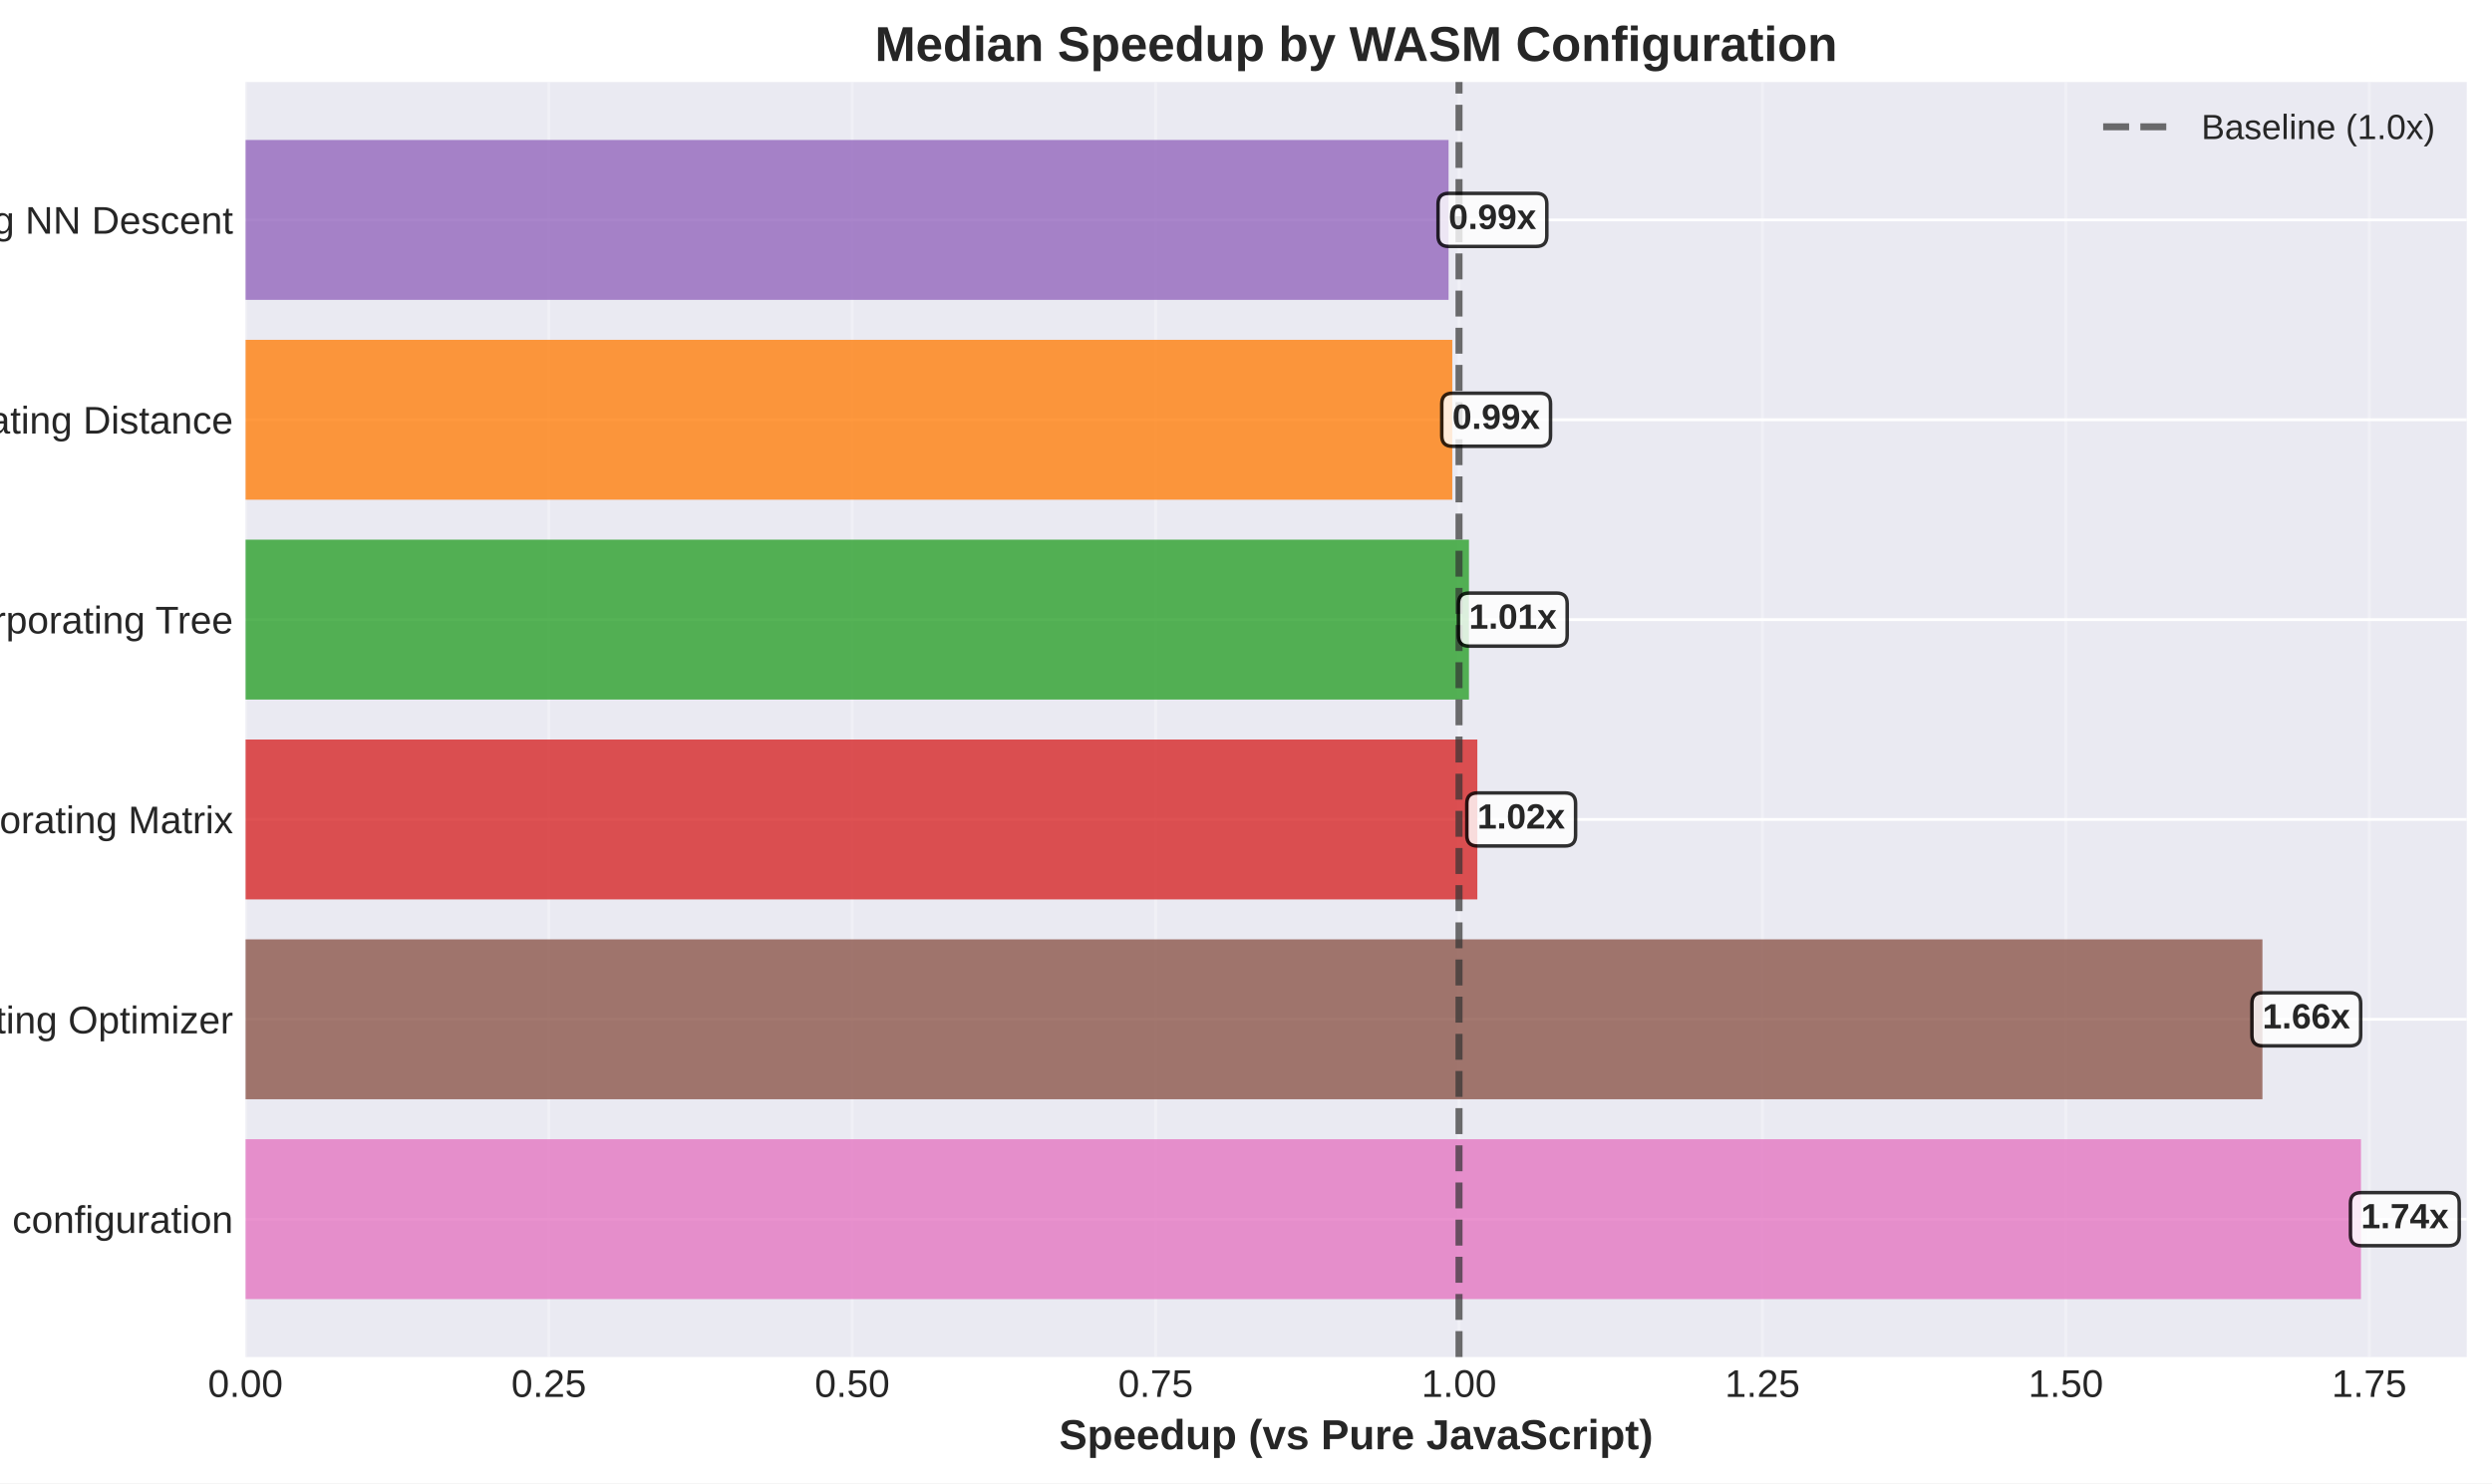
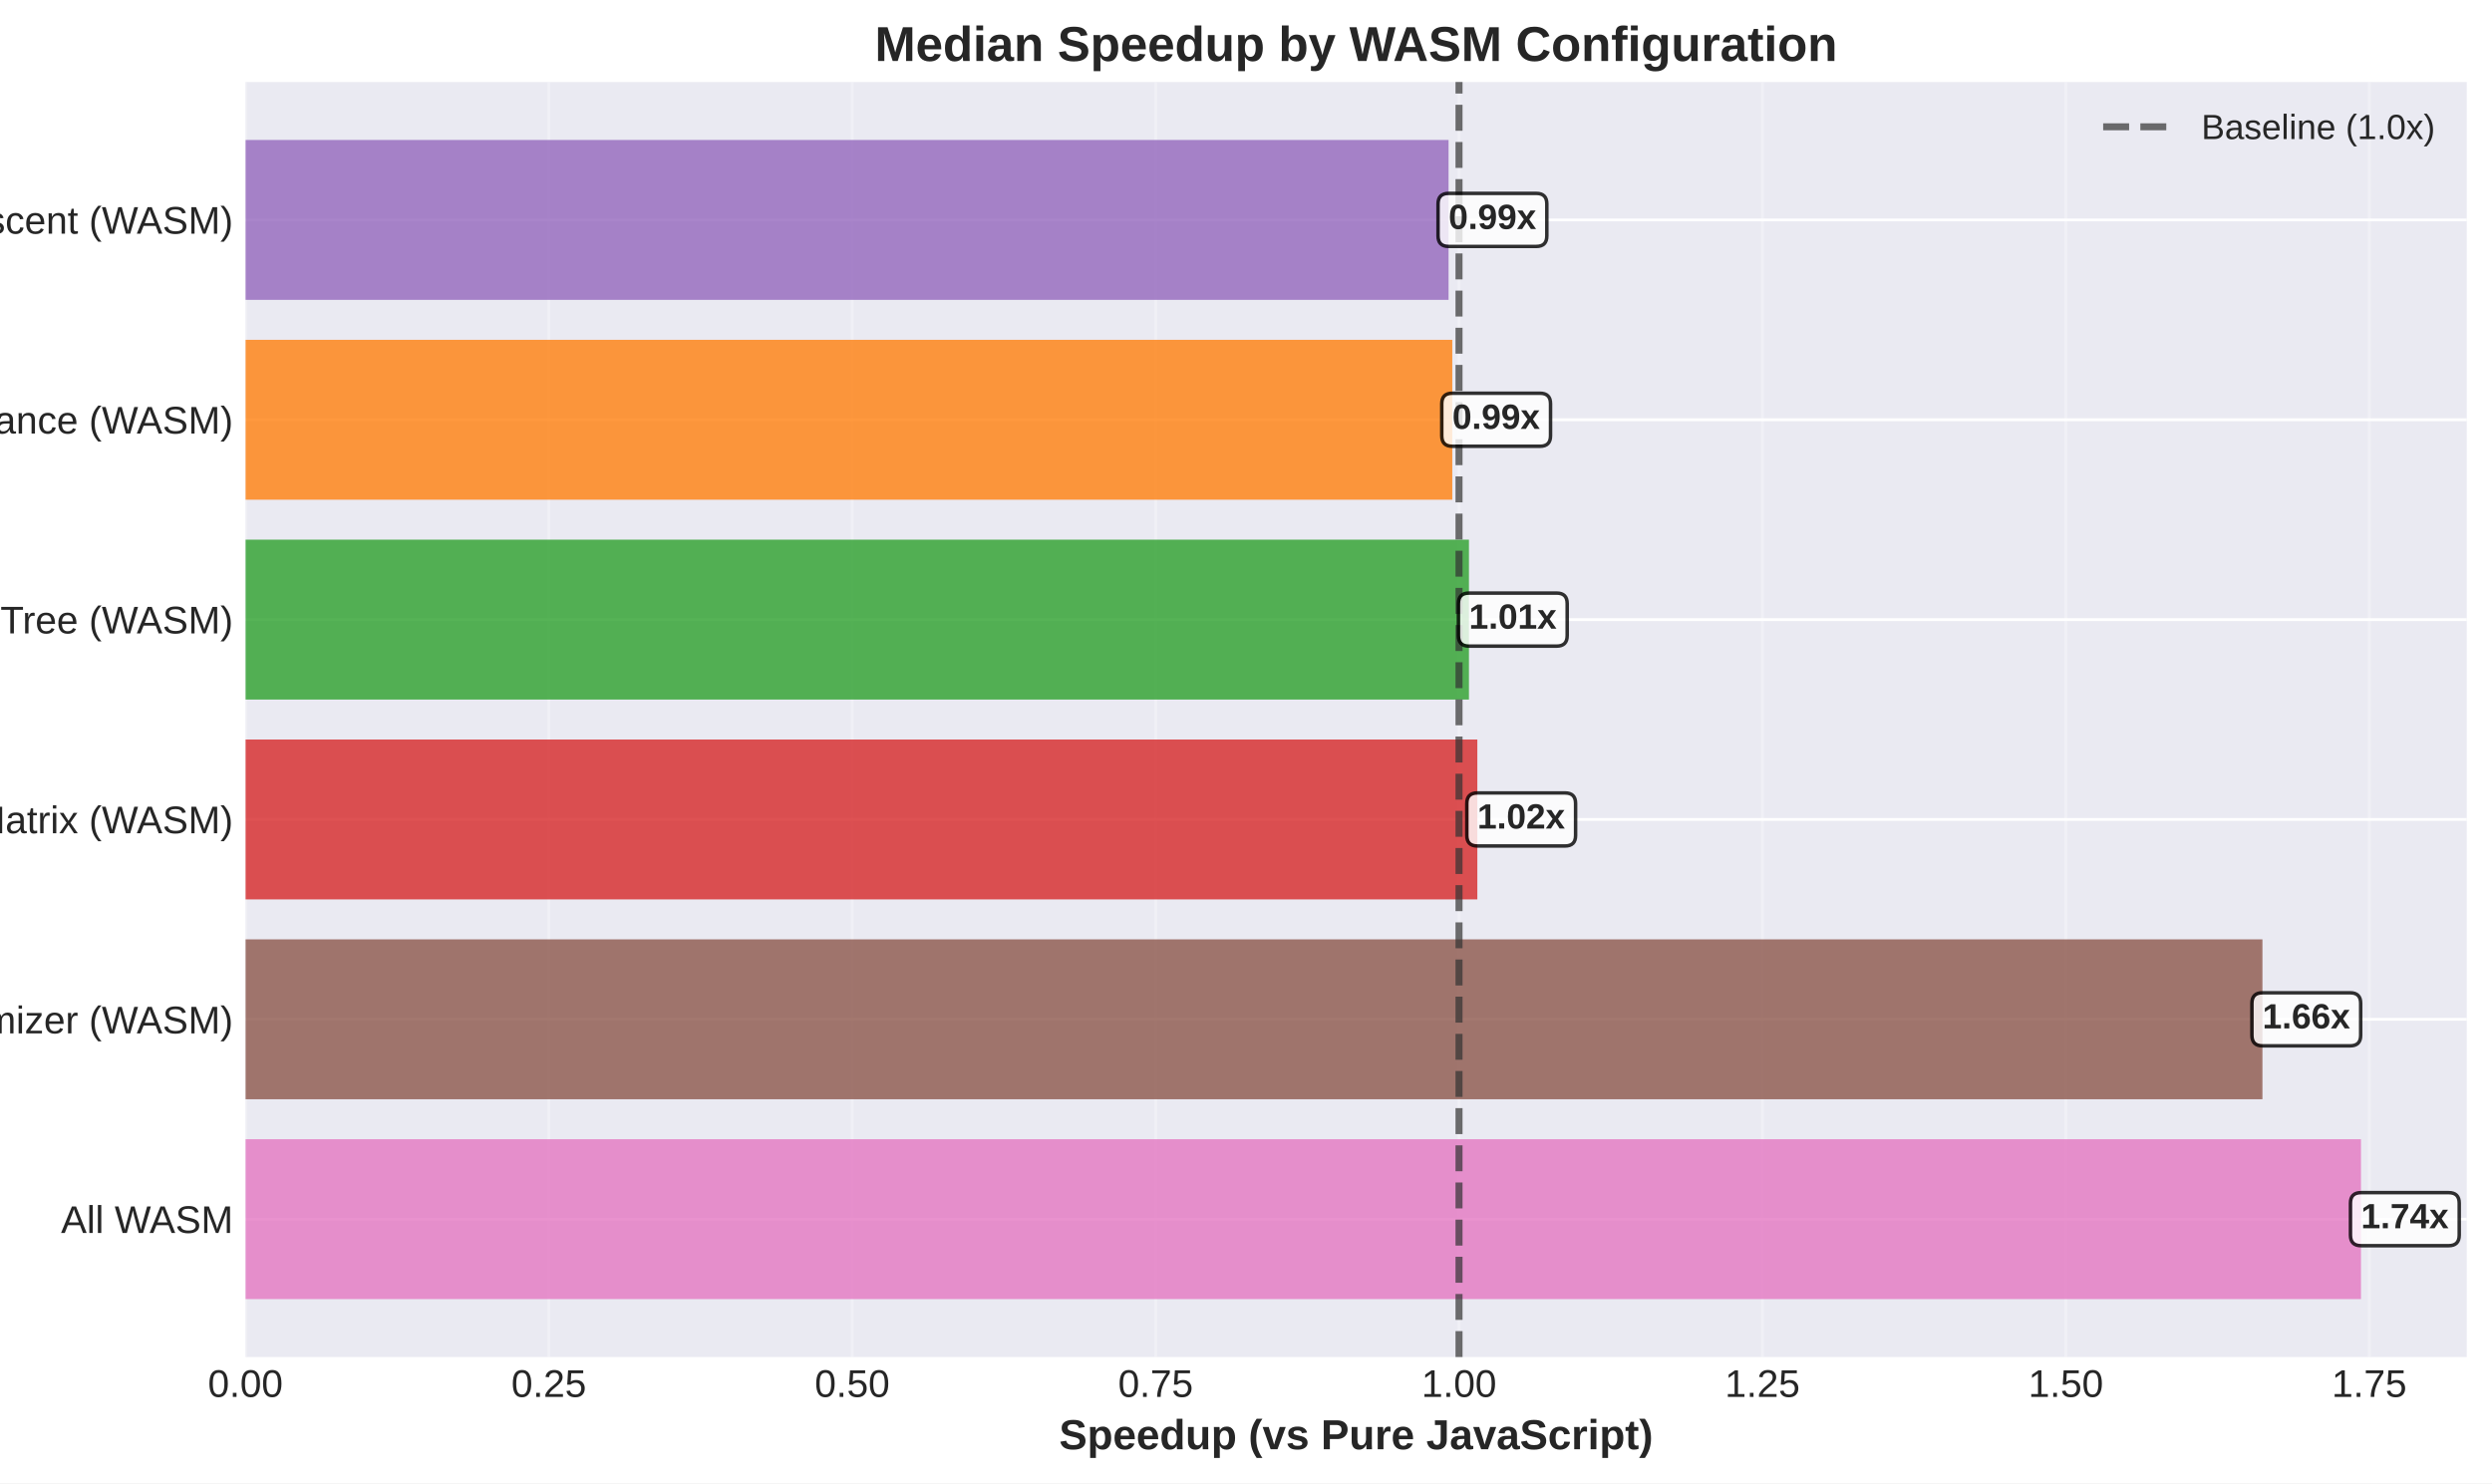
<svg xmlns="http://www.w3.org/2000/svg" width="710.715pt" height="423.114pt" viewBox="0 0 710.715 423.114" version="1.1">
  <defs>
    <style type="text/css">*{stroke-linejoin: round; stroke-linecap: butt}</style>
  </defs>
  <g id="figure_1">
    <g id="patch_1">
      <path d="M 0 423.114  L 710.715 423.114  L 710.715 0  L 0 0  z " style="fill: #ffffff" />
    </g>
    <g id="axes_1">
      <g id="patch_2">
        <path d="M 69.995 387.093  L 703.515 387.093  L 703.515 23.392  L 69.995 23.392  z " style="fill: #eaeaf2" />
      </g>
      <g id="matplotlib.axis_1">
        <g id="xtick_1">
          <g id="line2d_1">
            <path d="M 69.995 387.093  L 69.995 23.392  " clip-path="url(#pb327cfc903)" style="fill: none; stroke: #ffffff; stroke-opacity: 0.3; stroke-width: 0.8; stroke-linecap: round" />
          </g>
          <g id="line2d_2" />
          <g id="text_1">
            <text style="font-size: 11px; font-family: 'Arial', 'Liberation Sans', 'DejaVu Sans', 'Bitstream Vera Sans', sans-serif; text-anchor: middle; fill: #262626" x="69.995" y="398.466" transform="rotate(-0 69.99516 398.4664)">0.00</text>
          </g>
        </g>
        <g id="xtick_2">
          <g id="line2d_3">
            <path d="M 156.525 387.093  L 156.525 23.392  " clip-path="url(#pb327cfc903)" style="fill: none; stroke: #ffffff; stroke-opacity: 0.3; stroke-width: 0.8; stroke-linecap: round" />
          </g>
          <g id="line2d_4" />
          <g id="text_2">
            <text style="font-size: 11px; font-family: 'Arial', 'Liberation Sans', 'DejaVu Sans', 'Bitstream Vera Sans', sans-serif; text-anchor: middle; fill: #262626" x="156.525" y="398.466" transform="rotate(-0 156.5247 398.4664)">0.25</text>
          </g>
        </g>
        <g id="xtick_3">
          <g id="line2d_5">
            <path d="M 243.054 387.093  L 243.054 23.392  " clip-path="url(#pb327cfc903)" style="fill: none; stroke: #ffffff; stroke-opacity: 0.3; stroke-width: 0.8; stroke-linecap: round" />
          </g>
          <g id="line2d_6" />
          <g id="text_3">
            <text style="font-size: 11px; font-family: 'Arial', 'Liberation Sans', 'DejaVu Sans', 'Bitstream Vera Sans', sans-serif; text-anchor: middle; fill: #262626" x="243.054" y="398.466" transform="rotate(-0 243.0543 398.4664)">0.50</text>
          </g>
        </g>
        <g id="xtick_4">
          <g id="line2d_7">
            <path d="M 329.584 387.093  L 329.584 23.392  " clip-path="url(#pb327cfc903)" style="fill: none; stroke: #ffffff; stroke-opacity: 0.3; stroke-width: 0.8; stroke-linecap: round" />
          </g>
          <g id="line2d_8" />
          <g id="text_4">
            <text style="font-size: 11px; font-family: 'Arial', 'Liberation Sans', 'DejaVu Sans', 'Bitstream Vera Sans', sans-serif; text-anchor: middle; fill: #262626" x="329.584" y="398.466" transform="rotate(-0 329.5838 398.4664)">0.75</text>
          </g>
        </g>
        <g id="xtick_5">
          <g id="line2d_9">
            <path d="M 416.113 387.093  L 416.113 23.392  " clip-path="url(#pb327cfc903)" style="fill: none; stroke: #ffffff; stroke-opacity: 0.3; stroke-width: 0.8; stroke-linecap: round" />
          </g>
          <g id="line2d_10" />
          <g id="text_5">
            <text style="font-size: 11px; font-family: 'Arial', 'Liberation Sans', 'DejaVu Sans', 'Bitstream Vera Sans', sans-serif; text-anchor: middle; fill: #262626" x="416.113" y="398.466" transform="rotate(-0 416.1134 398.4664)">1.00</text>
          </g>
        </g>
        <g id="xtick_6">
          <g id="line2d_11">
            <path d="M 502.643 387.093  L 502.643 23.392  " clip-path="url(#pb327cfc903)" style="fill: none; stroke: #ffffff; stroke-opacity: 0.3; stroke-width: 0.8; stroke-linecap: round" />
          </g>
          <g id="line2d_12" />
          <g id="text_6">
            <text style="font-size: 11px; font-family: 'Arial', 'Liberation Sans', 'DejaVu Sans', 'Bitstream Vera Sans', sans-serif; text-anchor: middle; fill: #262626" x="502.643" y="398.466" transform="rotate(-0 502.643 398.4664)">1.25</text>
          </g>
        </g>
        <g id="xtick_7">
          <g id="line2d_13">
            <path d="M 589.173 387.093  L 589.173 23.392  " clip-path="url(#pb327cfc903)" style="fill: none; stroke: #ffffff; stroke-opacity: 0.3; stroke-width: 0.8; stroke-linecap: round" />
          </g>
          <g id="line2d_14" />
          <g id="text_7">
            <text style="font-size: 11px; font-family: 'Arial', 'Liberation Sans', 'DejaVu Sans', 'Bitstream Vera Sans', sans-serif; text-anchor: middle; fill: #262626" x="589.173" y="398.466" transform="rotate(-0 589.1725 398.4664)">1.50</text>
          </g>
        </g>
        <g id="xtick_8">
          <g id="line2d_15">
            <path d="M 675.702 387.093  L 675.702 23.392  " clip-path="url(#pb327cfc903)" style="fill: none; stroke: #ffffff; stroke-opacity: 0.3; stroke-width: 0.8; stroke-linecap: round" />
          </g>
          <g id="line2d_16" />
          <g id="text_8">
            <text style="font-size: 11px; font-family: 'Arial', 'Liberation Sans', 'DejaVu Sans', 'Bitstream Vera Sans', sans-serif; text-anchor: middle; fill: #262626" x="675.702" y="398.466" transform="rotate(-0 675.7021 398.4664)">1.75</text>
          </g>
        </g>
        <g id="text_9">
          <text style="font-weight: 700; font-size: 12px; font-family: 'Arial', 'Liberation Sans', 'DejaVu Sans', 'Bitstream Vera Sans', sans-serif; text-anchor: middle; fill: #262626" x="386.755" y="413.388" transform="rotate(-0 386.7552 413.3883)">Speedup (vs Pure JavaScript)</text>
        </g>
      </g>
      <g id="matplotlib.axis_2">
        <g id="ytick_1">
          <g id="line2d_17">
            <path d="M 69.995 347.758  L 703.515 347.758  " clip-path="url(#pb327cfc903)" style="fill: none; stroke: #ffffff; stroke-width: 0.8; stroke-linecap: round" />
          </g>
          <g id="line2d_18" />
          <g id="text_10">
-             <text style="font-size: 11px; font-family: 'Arial', 'Liberation Sans', 'DejaVu Sans', 'Bitstream Vera Sans', sans-serif; text-anchor: end; fill: #262626" x="66.495" y="351.695" transform="rotate(-0 66.49516 351.6951)">Fully WASM-enabled configuration</text>
+             <text style="font-size: 11px; font-family: 'Arial', 'Liberation Sans', 'DejaVu Sans', 'Bitstream Vera Sans', sans-serif; text-anchor: end; fill: #262626" x="66.495" y="351.695" transform="rotate(-0 66.49516 351.6951)">All WASM</text>
          </g>
        </g>
        <g id="ytick_2">
          <g id="line2d_19">
            <path d="M 69.995 290.752  L 703.515 290.752  " clip-path="url(#pb327cfc903)" style="fill: none; stroke: #ffffff; stroke-width: 0.8; stroke-linecap: round" />
          </g>
          <g id="line2d_20" />
          <g id="text_11">
-             <text style="font-size: 11px; font-family: 'Arial', 'Liberation Sans', 'DejaVu Sans', 'Bitstream Vera Sans', sans-serif; text-anchor: end; fill: #262626" x="66.495" y="294.759" transform="rotate(-0 66.49516 294.7592)">Configuration incorporating Optimizer</text>
+             <text style="font-size: 11px; font-family: 'Arial', 'Liberation Sans', 'DejaVu Sans', 'Bitstream Vera Sans', sans-serif; text-anchor: end; fill: #262626" x="66.495" y="294.759" transform="rotate(-0 66.49516 294.7592)">Optimizer (WASM)</text>
          </g>
        </g>
        <g id="ytick_3">
          <g id="line2d_21">
            <path d="M 69.995 233.745  L 703.515 233.745  " clip-path="url(#pb327cfc903)" style="fill: none; stroke: #ffffff; stroke-width: 0.8; stroke-linecap: round" />
          </g>
          <g id="line2d_22" />
          <g id="text_12">
-             <text style="font-size: 11px; font-family: 'Arial', 'Liberation Sans', 'DejaVu Sans', 'Bitstream Vera Sans', sans-serif; text-anchor: end; fill: #262626" x="66.495" y="237.682" transform="rotate(-0 66.49516 237.6822)">Configuration incorporating Matrix</text>
+             <text style="font-size: 11px; font-family: 'Arial', 'Liberation Sans', 'DejaVu Sans', 'Bitstream Vera Sans', sans-serif; text-anchor: end; fill: #262626" x="66.495" y="237.682" transform="rotate(-0 66.49516 237.6822)">Matrix (WASM)</text>
          </g>
        </g>
        <g id="ytick_4">
          <g id="line2d_23">
            <path d="M 69.995 176.739  L 703.515 176.739  " clip-path="url(#pb327cfc903)" style="fill: none; stroke: #ffffff; stroke-width: 0.8; stroke-linecap: round" />
          </g>
          <g id="line2d_24" />
          <g id="text_13">
-             <text style="font-size: 11px; font-family: 'Arial', 'Liberation Sans', 'DejaVu Sans', 'Bitstream Vera Sans', sans-serif; text-anchor: end; fill: #262626" x="66.495" y="180.676" transform="rotate(-0 66.49516 180.6758)">Configuration incorporating Tree</text>
+             <text style="font-size: 11px; font-family: 'Arial', 'Liberation Sans', 'DejaVu Sans', 'Bitstream Vera Sans', sans-serif; text-anchor: end; fill: #262626" x="66.495" y="180.676" transform="rotate(-0 66.49516 180.6758)">Tree (WASM)</text>
          </g>
        </g>
        <g id="ytick_5">
          <g id="line2d_25">
            <path d="M 69.995 119.732  L 703.515 119.732  " clip-path="url(#pb327cfc903)" style="fill: none; stroke: #ffffff; stroke-width: 0.8; stroke-linecap: round" />
          </g>
          <g id="line2d_26" />
          <g id="text_14">
-             <text style="font-size: 11px; font-family: 'Arial', 'Liberation Sans', 'DejaVu Sans', 'Bitstream Vera Sans', sans-serif; text-anchor: end; fill: #262626" x="66.495" y="123.669" transform="rotate(-0 66.49516 123.6693)">Configuration incorporating Distance</text>
+             <text style="font-size: 11px; font-family: 'Arial', 'Liberation Sans', 'DejaVu Sans', 'Bitstream Vera Sans', sans-serif; text-anchor: end; fill: #262626" x="66.495" y="123.669" transform="rotate(-0 66.49516 123.6693)">Distance (WASM)</text>
          </g>
        </g>
        <g id="ytick_6">
          <g id="line2d_27">
            <path d="M 69.995 62.726  L 703.515 62.726  " clip-path="url(#pb327cfc903)" style="fill: none; stroke: #ffffff; stroke-width: 0.8; stroke-linecap: round" />
          </g>
          <g id="line2d_28" />
          <g id="text_15">
-             <text style="font-size: 11px; font-family: 'Arial', 'Liberation Sans', 'DejaVu Sans', 'Bitstream Vera Sans', sans-serif; text-anchor: end; fill: #262626" x="66.495" y="66.663" transform="rotate(-0 66.49516 66.66282)">Configuration incorporating NN Descent</text>
+             <text style="font-size: 11px; font-family: 'Arial', 'Liberation Sans', 'DejaVu Sans', 'Bitstream Vera Sans', sans-serif; text-anchor: end; fill: #262626" x="66.495" y="66.663" transform="rotate(-0 66.49516 66.66282)">NN-Descent (WASM)</text>
          </g>
        </g>
      </g>
      <g id="patch_3">
        <path d="M 69.995 370.561  L 673.348 370.561  L 673.348 324.956  L 69.995 324.956  z " clip-path="url(#pb327cfc903)" style="fill: #e377c2; opacity: 0.8" />
      </g>
      <g id="patch_4">
        <path d="M 69.995 313.554  L 645.242 313.554  L 645.242 267.949  L 69.995 267.949  z " clip-path="url(#pb327cfc903)" style="fill: #8c564b; opacity: 0.8" />
      </g>
      <g id="patch_5">
        <path d="M 69.995 256.548  L 421.334 256.548  L 421.334 210.943  L 69.995 210.943  z " clip-path="url(#pb327cfc903)" style="fill: #d62728; opacity: 0.8" />
      </g>
      <g id="patch_6">
        <path d="M 69.995 199.542  L 418.94 199.542  L 418.94 153.936  L 69.995 153.936  z " clip-path="url(#pb327cfc903)" style="fill: #2ca02c; opacity: 0.8" />
      </g>
      <g id="patch_7">
        <path d="M 69.995 142.535  L 414.188 142.535  L 414.188 96.93  L 69.995 96.93  z " clip-path="url(#pb327cfc903)" style="fill: #ff7f0e; opacity: 0.8" />
      </g>
      <g id="patch_8">
        <path d="M 69.995 85.529  L 413.13 85.529  L 413.13 39.923  L 69.995 39.923  z " clip-path="url(#pb327cfc903)" style="fill: #9467bd; opacity: 0.8" />
      </g>
      <g id="line2d_29">
        <path d="M 416.113 387.093  L 416.113 23.392  " clip-path="url(#pb327cfc903)" style="fill: none; stroke-dasharray: 7.4,3.2; stroke-dashoffset: 0; stroke: #333333; stroke-opacity: 0.7; stroke-width: 2" />
      </g>
      <g id="patch_9">
        <path d="M 69.995 387.093  L 69.995 23.392  " style="fill: none" />
      </g>
      <g id="patch_10">
        <path d="M 703.515 387.093  L 703.515 23.392  " style="fill: none" />
      </g>
      <g id="patch_11">
        <path d="M 69.995 387.093  L 703.515 387.093  " style="fill: none" />
      </g>
      <g id="patch_12">
        <path d="M 69.995 23.392  L 703.515 23.392  " style="fill: none" />
      </g>
      <g id="text_16">
        <g id="patch_13">
          <path d="M 673.348 355.324  L 698.369 355.324  Q 701.369 355.324 701.369 352.324  L 701.369 343.193  Q 701.369 340.193 698.369 340.193  L 673.348 340.193  Q 670.348 340.193 670.348 343.193  L 670.348 352.324  Q 670.348 355.324 673.348 355.324  z " style="fill: #ffffff; opacity: 0.8; stroke: #000000; stroke-linejoin: miter" />
        </g>
        <text style="font-weight: 700; font-size: 10px; font-family: 'Arial', 'Liberation Sans', 'DejaVu Sans', 'Bitstream Vera Sans', sans-serif; text-anchor: start; fill: #262626" x="673.348" y="350.351" transform="rotate(-0 673.3475 350.3505)">1.74x</text>
      </g>
      <g id="text_17">
        <g id="patch_14">
          <path d="M 645.242 298.318  L 670.264 298.318  Q 673.264 298.318 673.264 295.318  L 673.264 286.186  Q 673.264 283.186 670.264 283.186  L 645.242 283.186  Q 642.242 283.186 642.242 286.186  L 642.242 295.318  Q 642.242 298.318 645.242 298.318  z " style="fill: #ffffff; opacity: 0.8; stroke: #000000; stroke-linejoin: miter" />
        </g>
        <text style="font-weight: 700; font-size: 10px; font-family: 'Arial', 'Liberation Sans', 'DejaVu Sans', 'Bitstream Vera Sans', sans-serif; text-anchor: start; fill: #262626" x="645.242" y="293.344" transform="rotate(-0 645.2421 293.3441)">1.66x</text>
      </g>
      <g id="text_18">
        <g id="patch_15">
          <path d="M 421.334 241.311  L 446.355 241.311  Q 449.355 241.311 449.355 238.311  L 449.355 229.18  Q 449.355 226.18 446.355 226.18  L 421.334 226.18  Q 418.334 226.18 418.334 229.18  L 418.334 238.311  Q 418.334 241.311 421.334 241.311  z " style="fill: #ffffff; opacity: 0.8; stroke: #000000; stroke-linejoin: miter" />
        </g>
        <text style="font-weight: 700; font-size: 10px; font-family: 'Arial', 'Liberation Sans', 'DejaVu Sans', 'Bitstream Vera Sans', sans-serif; text-anchor: start; fill: #262626" x="421.334" y="236.338" transform="rotate(-0 421.3335 236.3376)">1.02x</text>
      </g>
      <g id="text_19">
        <g id="patch_16">
          <path d="M 418.94 184.305  L 443.961 184.305  Q 446.961 184.305 446.961 181.305  L 446.961 172.173  Q 446.961 169.173 443.961 169.173  L 418.94 169.173  Q 415.94 169.173 415.94 172.173  L 415.94 181.305  Q 415.94 184.305 418.94 184.305  z " style="fill: #ffffff; opacity: 0.8; stroke: #000000; stroke-linejoin: miter" />
        </g>
        <text style="font-weight: 700; font-size: 10px; font-family: 'Arial', 'Liberation Sans', 'DejaVu Sans', 'Bitstream Vera Sans', sans-serif; text-anchor: start; fill: #262626" x="418.94" y="179.331" transform="rotate(-0 418.9395 179.3311)">1.01x</text>
      </g>
      <g id="text_20">
        <g id="patch_17">
          <path d="M 414.188 127.298  L 439.21 127.298  Q 442.21 127.298 442.21 124.298  L 442.21 115.167  Q 442.21 112.167 439.21 112.167  L 414.188 112.167  Q 411.188 112.167 411.188 115.167  L 411.188 124.298  Q 411.188 127.298 414.188 127.298  z " style="fill: #ffffff; opacity: 0.8; stroke: #000000; stroke-linejoin: miter" />
        </g>
        <text style="font-weight: 700; font-size: 10px; font-family: 'Arial', 'Liberation Sans', 'DejaVu Sans', 'Bitstream Vera Sans', sans-serif; text-anchor: start; fill: #262626" x="414.188" y="122.325" transform="rotate(-0 414.1879 122.3247)">0.99x</text>
      </g>
      <g id="text_21">
        <g id="patch_18">
          <path d="M 413.13 70.292  L 438.152 70.292  Q 441.152 70.292 441.152 67.292  L 441.152 58.16  Q 441.152 55.16 438.152 55.16  L 413.13 55.16  Q 410.13 55.16 410.13 58.16  L 410.13 67.292  Q 410.13 70.292 413.13 70.292  z " style="fill: #ffffff; opacity: 0.8; stroke: #000000; stroke-linejoin: miter" />
        </g>
        <text style="font-weight: 700; font-size: 10px; font-family: 'Arial', 'Liberation Sans', 'DejaVu Sans', 'Bitstream Vera Sans', sans-serif; text-anchor: start; fill: #262626" x="413.13" y="65.318" transform="rotate(-0 413.1303 65.31821)">0.99x</text>
      </g>
      <g id="text_22">
        <text style="font-weight: 700; font-size: 14px; font-family: 'Arial', 'Liberation Sans', 'DejaVu Sans', 'Bitstream Vera Sans', sans-serif; text-anchor: middle; fill: #262626" x="386.755" y="17.392" transform="rotate(-0 386.7552 17.39156)">Median Speedup by WASM Configuration</text>
      </g>
      <g id="legend_1">
        <g id="line2d_30">
          <path d="M 599.82 36.171  L 609.82 36.171  L 619.82 36.171  " style="fill: none; stroke-dasharray: 7.4,3.2; stroke-dashoffset: 0; stroke: #333333; stroke-opacity: 0.7; stroke-width: 2" />
        </g>
        <g id="text_23">
          <text style="font-size: 10px; font-family: 'Arial', 'Liberation Sans', 'DejaVu Sans', 'Bitstream Vera Sans', sans-serif; text-anchor: start; fill: #262626" x="627.82" y="39.671" transform="rotate(-0 627.8198 39.67125)">Baseline (1.0x)</text>
        </g>
      </g>
    </g>
  </g>
  <defs>
    <clipPath id="pb327cfc903">
      <rect x="69.995" y="23.392" width="633.52" height="363.701" />
    </clipPath>
  </defs>
</svg>
